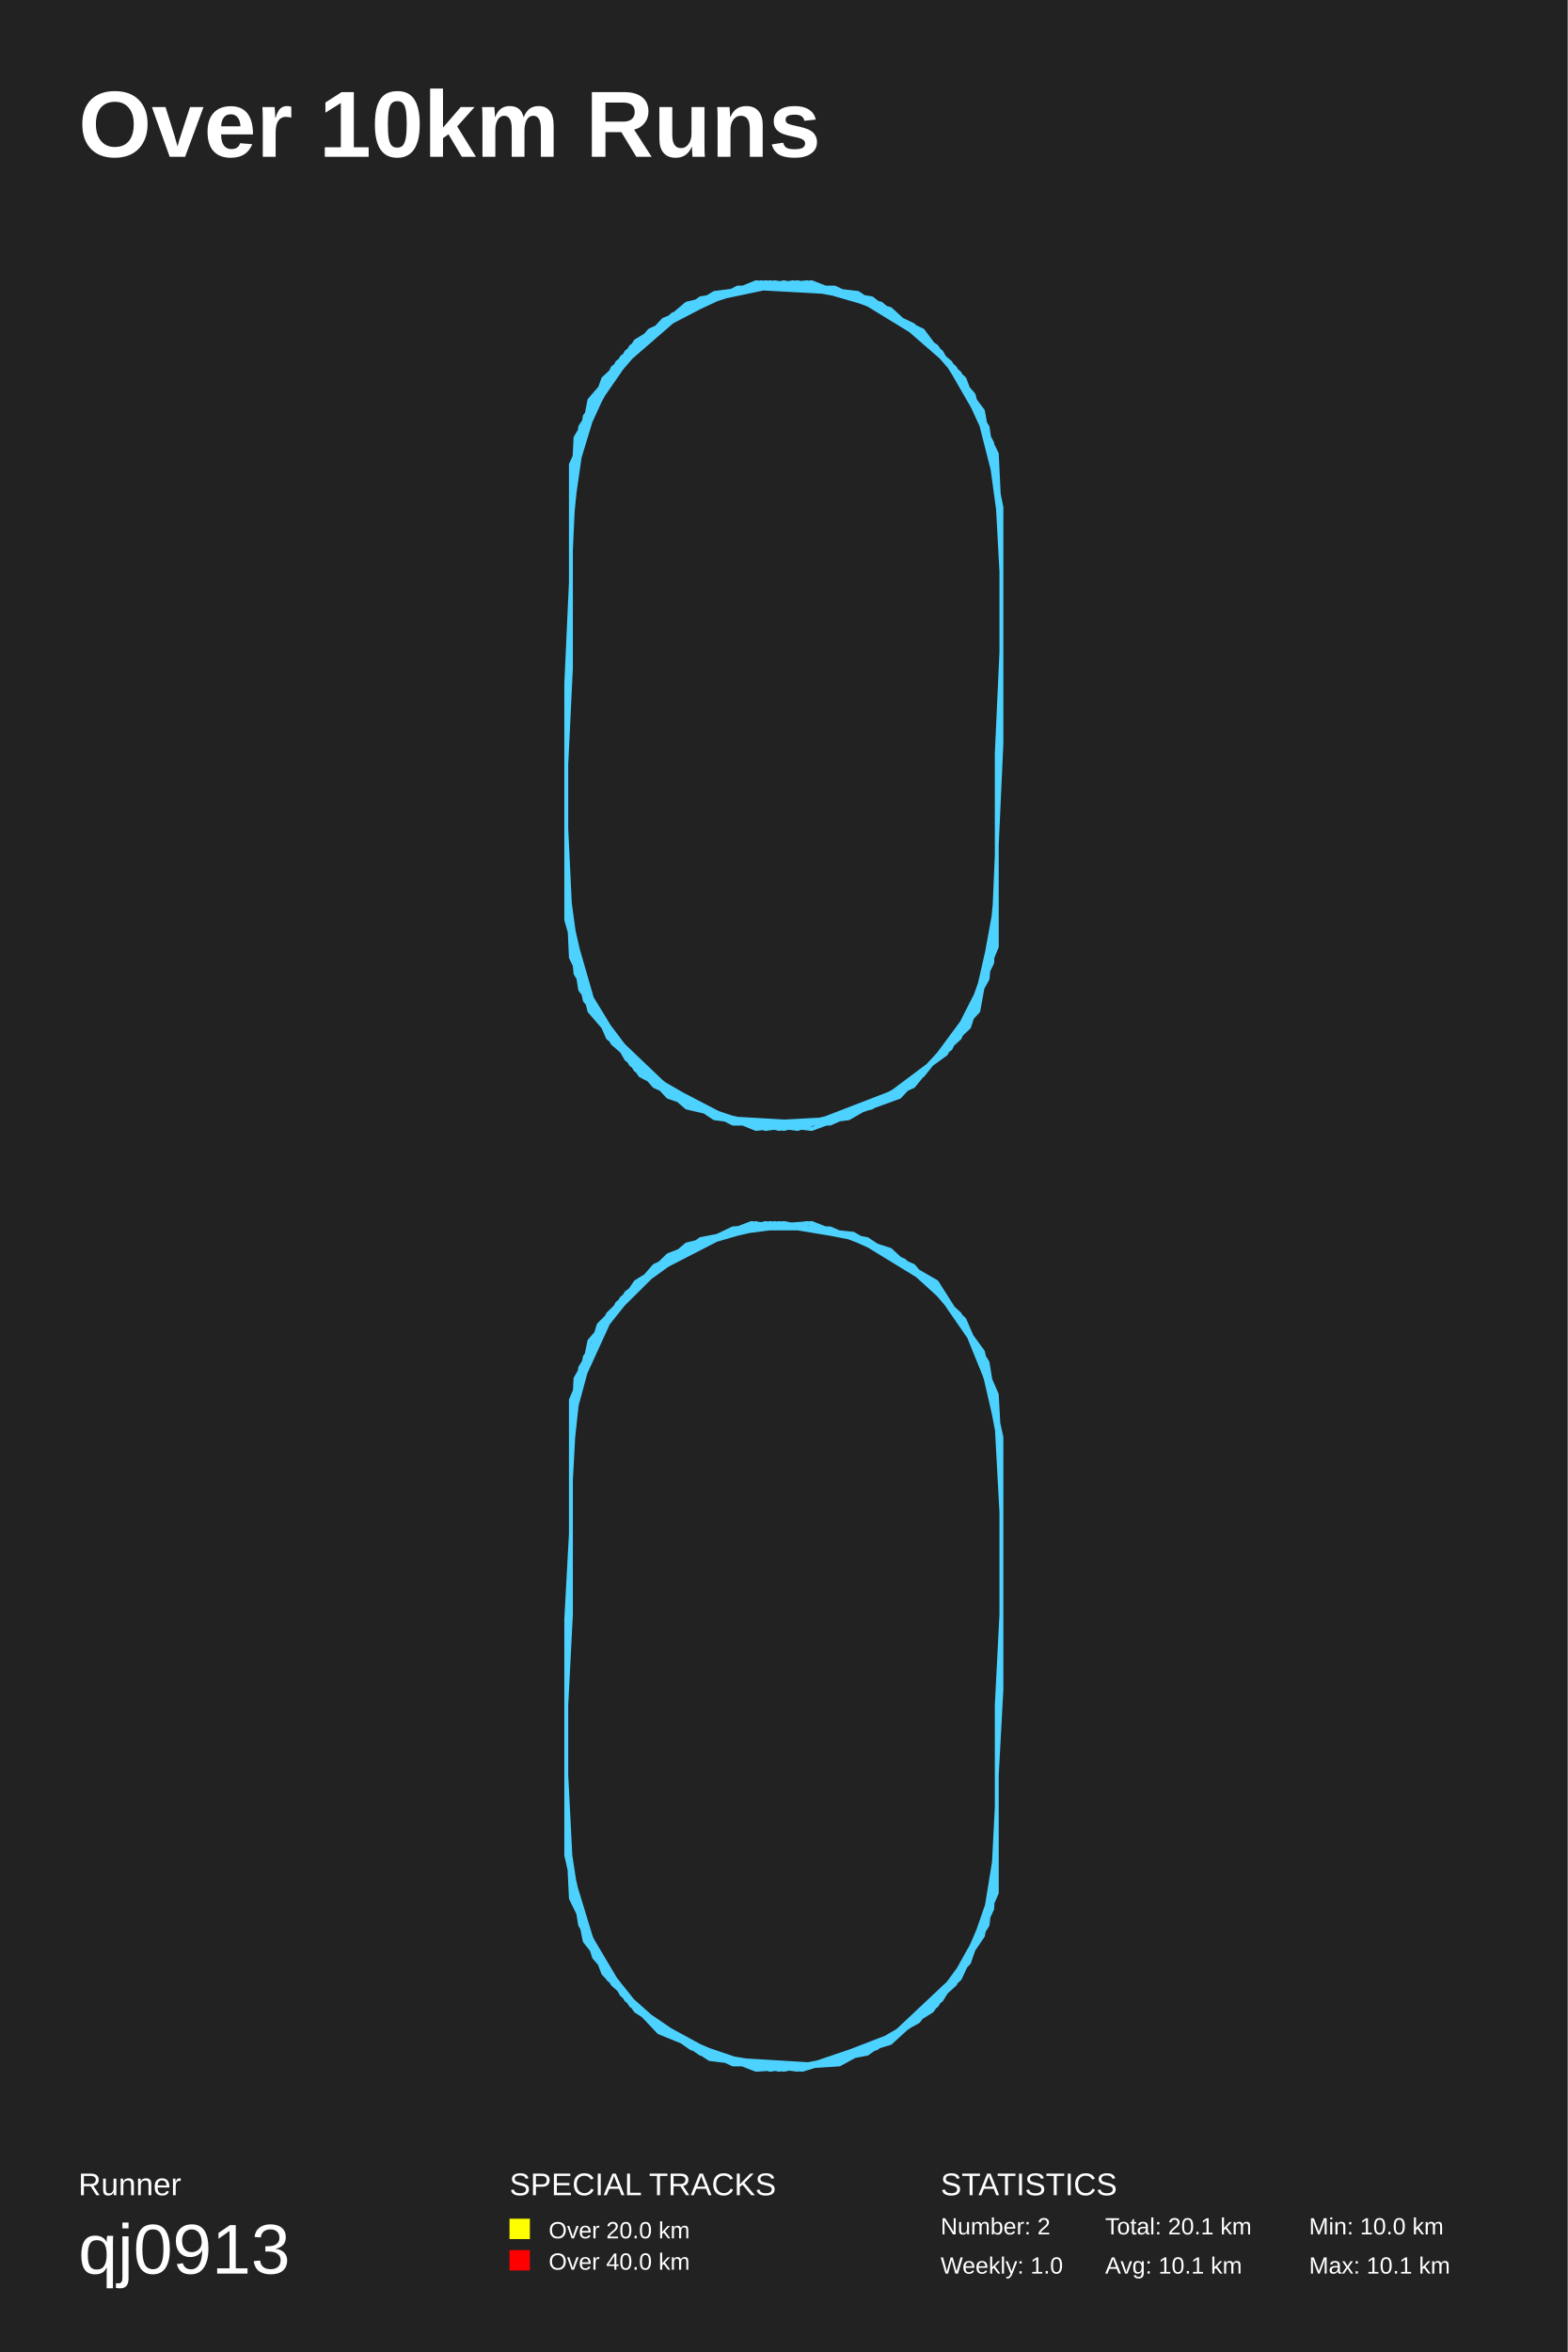
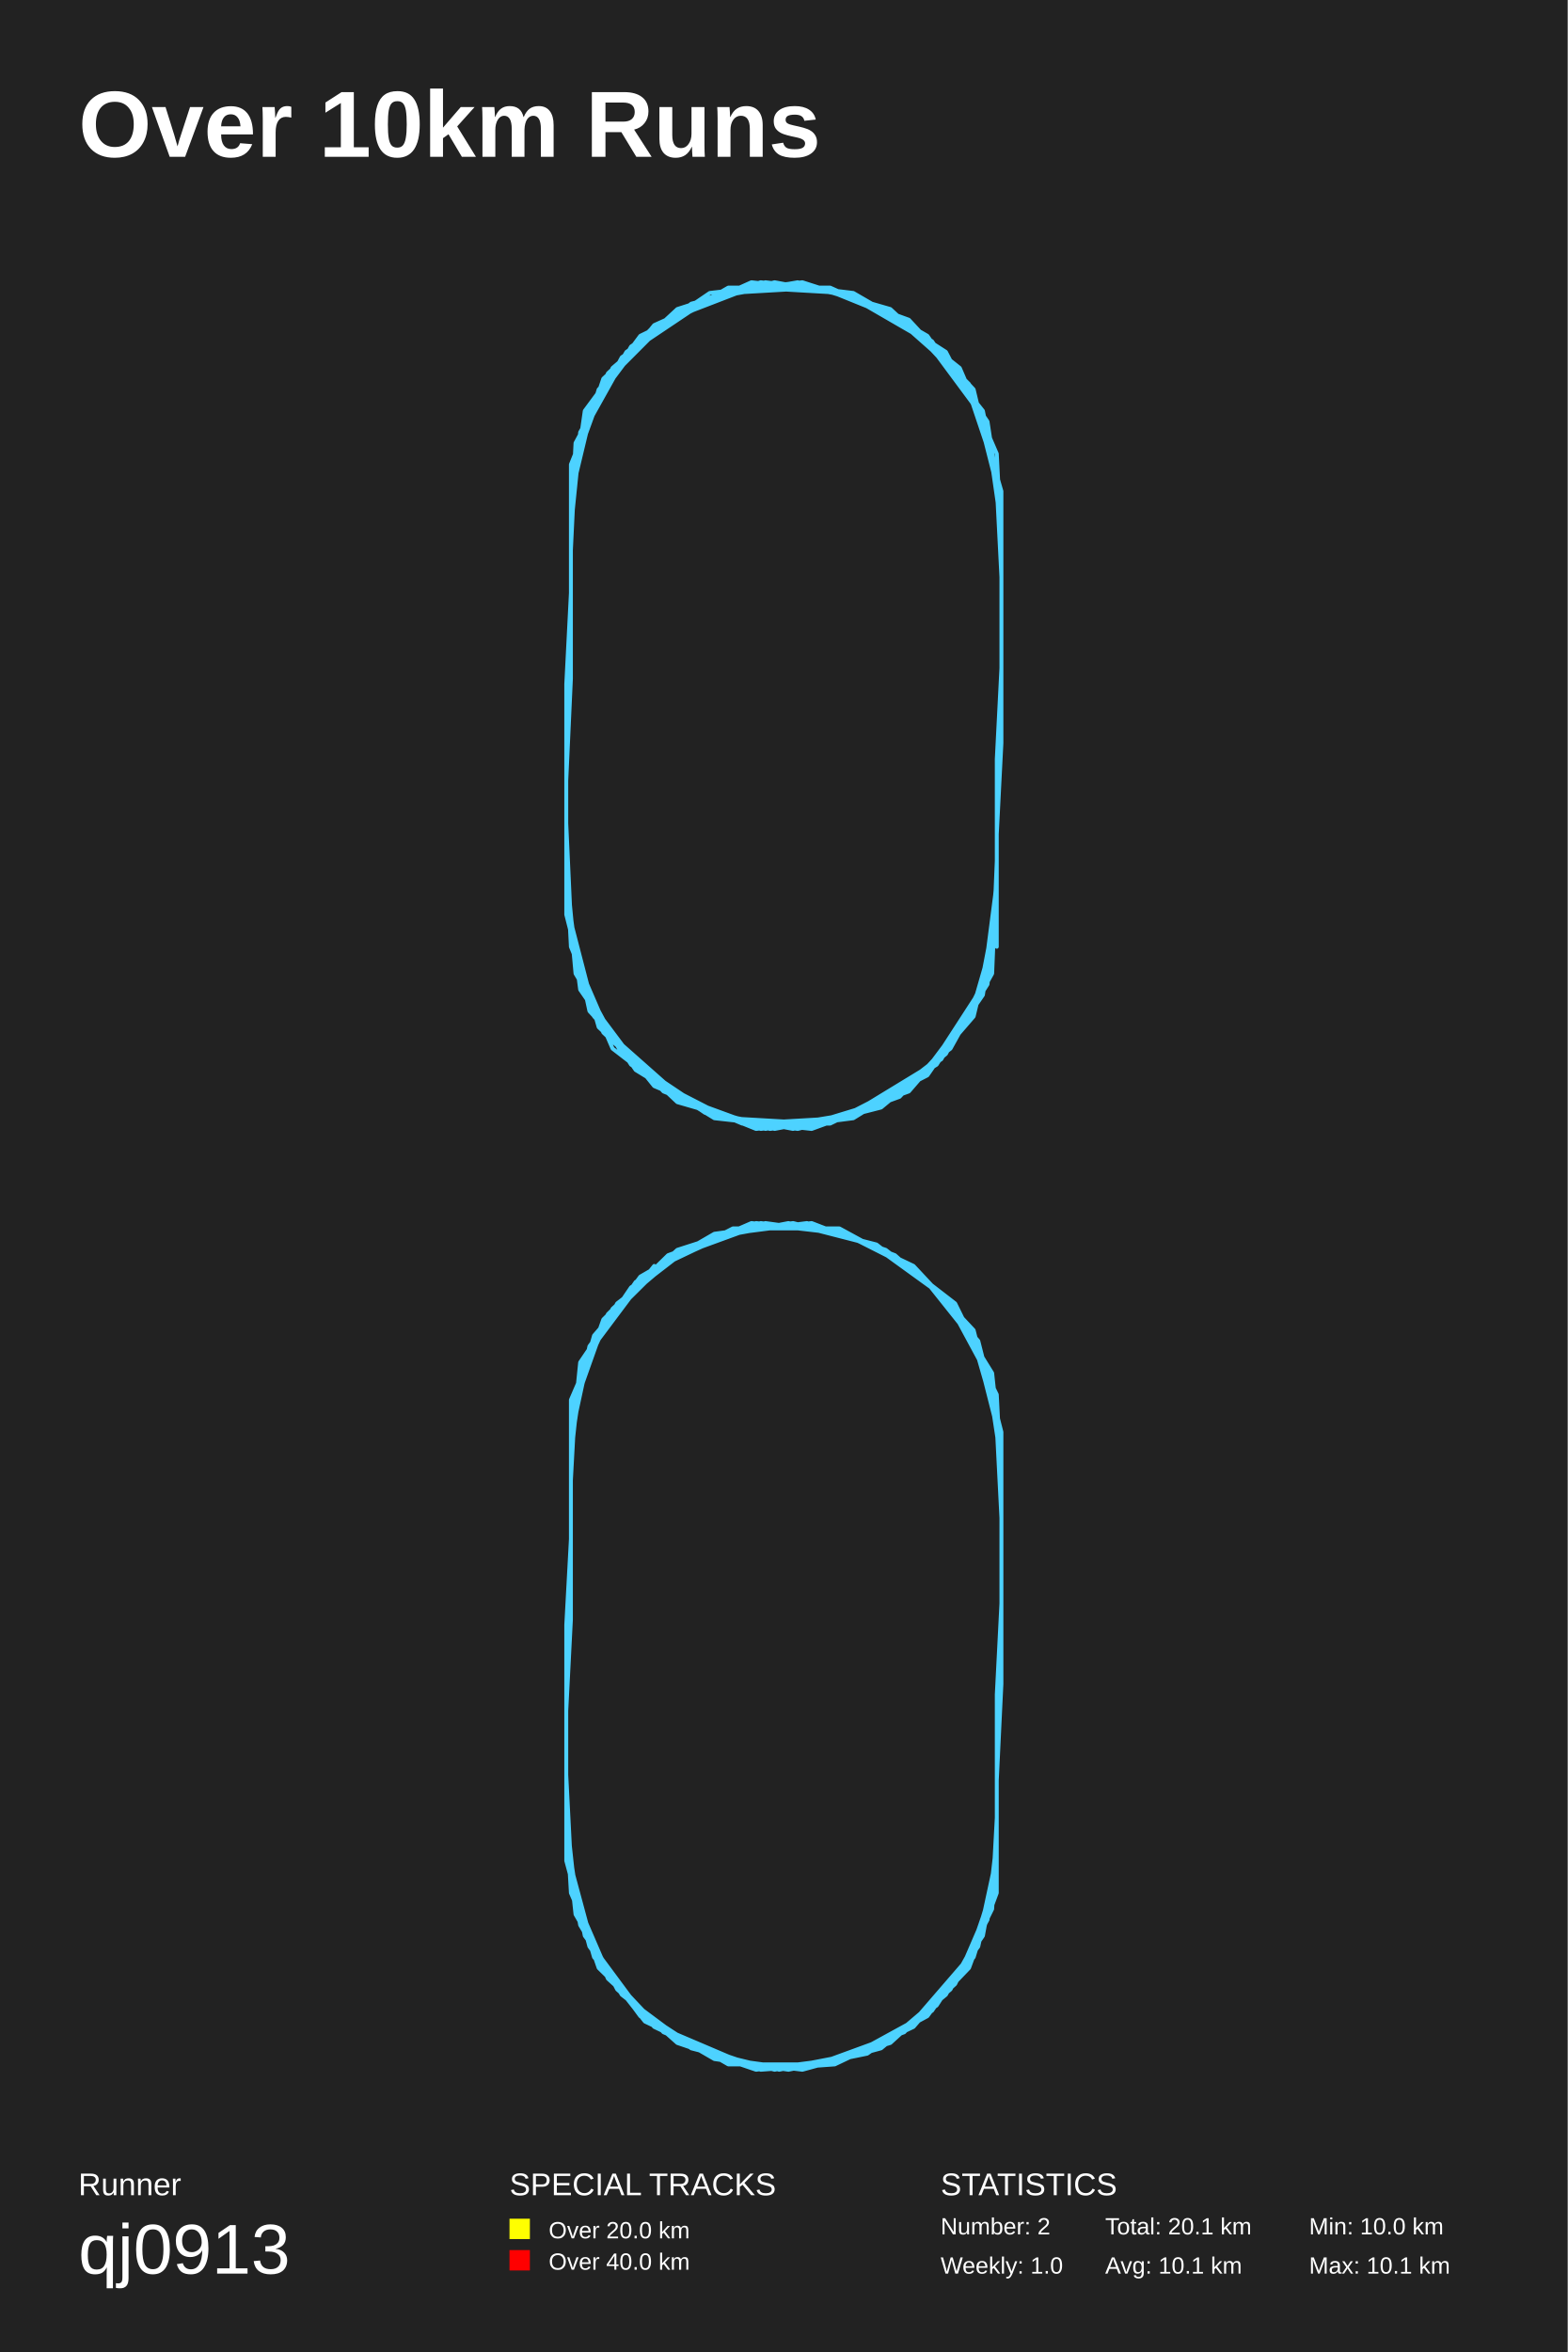
<svg xmlns="http://www.w3.org/2000/svg" baseProfile="full" height="300mm" version="1.1" viewBox="0,0,200,300" width="200mm">
  <defs />
  <rect fill="#222222" height="300" width="200" x="0" y="0" />
  <text fill="#FFFFFF" style="font-size:12px; font-family:Arial; font-weight:bold;" x="10" y="20">Over 10km Runs</text>
  <text fill="#FFFFFF" style="font-size:4px; font-family:Arial" x="10" y="280">Runner</text>
  <text fill="#FFFFFF" style="font-size:9px; font-family:Arial" x="10" y="290">qj0913</text>
  <text fill="#FFFFFF" style="font-size:4px; font-family:Arial" x="65" y="280">SPECIAL TRACKS</text>
  <rect fill="yellow" height="2.6" width="2.6" x="65" y="283" />
  <text fill="#FFFFFF" style="font-size:3px; font-family:Arial" x="70" y="285.5">Over 20.0 km</text>
  <rect fill="red" height="2.6" width="2.6" x="65" y="287" />
  <text fill="#FFFFFF" style="font-size:3px; font-family:Arial" x="70" y="289.5">Over 40.0 km</text>
  <text fill="#FFFFFF" style="font-size:4px; font-family:Arial" x="120" y="280">STATISTICS</text>
  <text fill="#FFFFFF" style="font-size:3px; font-family:Arial" x="120" y="285">Number: 2</text>
  <text fill="#FFFFFF" style="font-size:3px; font-family:Arial" x="120" y="290">Weekly: 1.0</text>
  <text fill="#FFFFFF" style="font-size:3px; font-family:Arial" x="141" y="285">Total: 20.1 km</text>
  <text fill="#FFFFFF" style="font-size:3px; font-family:Arial" x="141" y="290">Avg: 10.1 km</text>
  <text fill="#FFFFFF" style="font-size:3px; font-family:Arial" x="167" y="285">Min: 10.0 km</text>
  <text fill="#FFFFFF" style="font-size:3px; font-family:Arial" x="167" y="290">Max: 10.1 km</text>
-   <polyline fill="none" opacity="1" points="120.67,134.43 125.985,124.861 127.166,112.557 127.166,100.937 127.757,90 127.757,77.696 127.757,66.076 125.985,54.456 119.489,44.203 108.859,37.367 96.457,36.0 84.645,40.785 76.377,49.671 72.834,60.608 72.834,72.912 72.834,84.532 72.243,96.152 72.243,109.823 72.834,121.443 77.558,132.38 87.598,140.582 97.638,144.0 108.268,142.633 117.717,137.165 124.804,128.279 127.166,115.291 127.166,103.671 127.757,92.051 127.757,80.431 127.757,68.127 126.576,56.506 121.261,46.253 112.402,38.734 100,36.0 88.779,38.734 79.921,44.886 74.015,55.823 72.834,67.443 72.834,79.747 72.243,92.051 72.243,105.038 72.243,116.658 75.196,128.962 82.873,137.848 93.504,143.316 104.134,143.316 114.174,139.899 122.442,132.38 127.166,120.76 127.166,107.772 127.166,96.152 127.757,85.215 127.757,72.912 127.166,61.975 124.213,50.355 116.536,41.468 106.496,36.684 94.685,36.684 82.873,42.152 75.196,51.038 72.834,63.342 72.834,74.962 72.243,87.95 72.243,100.253 72.243,112.557 74.015,124.861 79.921,135.114 91.141,142.633 101.772,144.0 114.174,139.899 123.623,131.013 127.166,120.076 127.166,108.456 127.166,96.152 127.757,83.165 127.757,70.861 127.166,58.557 122.442,47.62 114.174,40.101 102.953,36.0 91.141,37.367 80.511,44.203 74.605,53.772 72.834,65.393 72.834,77.013 72.243,89.317 72.243,102.304 72.243,114.608 74.605,126.912 81.692,137.165 93.504,143.316 104.725,143.316 114.764,139.899 123.032,131.013 127.166,119.393 127.166,107.089 127.757,94.785 127.757,83.848 127.757,70.861 127.166,59.241 123.032,48.304 114.174,40.101 103.543,36.0 91.141,37.367 81.102,43.519 74.605,53.772 72.834,65.393 72.834,77.013 72.243,89.317 72.243,100.937 72.243,114.608 74.015,124.861 81.102,136.481 92.913,142.633 103.543,143.316 115.355,139.215 123.623,130.329 127.166,118.025 127.166,105.722 127.757,94.101 127.757,81.798 127.757,70.177 127.166,57.874 121.851,46.937 112.993,39.418 101.181,36.0 89.37,38.051 79.33,45.57 73.424,56.506 72.834,68.127 72.834,80.431 72.243,92.734 72.243,104.355 72.243,115.975 74.605,127.595 82.873,137.848 93.504,143.316 105.906,143.316 116.536,138.532 124.804,128.279 127.166,115.975 127.166,105.038 127.757,93.418 127.757,81.114 127.757,68.127 126.576,57.19 121.851,46.937 112.402,38.734 101.772,36.0 89.96,38.051 79.921,44.886 74.015,55.139 72.834,66.76 72.834,78.38 72.243,90 72.243,101.62 72.243,114.608 74.605,126.228 81.692,137.165 92.913,142.633 104.725,143.316 115.355,139.215 123.623,130.329 127.166,118.709 127.166,106.405 127.757,94.101 127.757,82.481 127.757,69.494 126.576,57.19 121.851,46.937 112.993,39.418 101.772,36.0 89.37,38.051 79.921,44.886 73.424,55.823 72.834,68.127 72.834,80.431 72.243,93.418 72.243,105.038 72.243,117.342 75.787,129.646 83.464,138.532 94.094,143.316 104.725,143.316 115.355,139.215 123.623,130.329 127.166,118.709 127.166,107.772 127.757,94.785 127.757,83.165 127.757,70.177 127.166,58.557 121.851,46.937 112.993,39.418 101.772,36.0 91.141,37.367 81.692,43.519 74.605,53.772 72.834,66.076 72.834,78.38 72.243,90 72.243,101.62 72.243,114.608 74.015,126.228 81.692,136.481 91.732,142.633 103.543,144.0 114.764,139.899 123.623,130.329 127.166,118.025 127.166,105.722 127.757,94.101 127.757,82.481 127.757,70.861 127.166,58.557 121.851,46.937 113.583,39.418 101.772,36.0 91.141,37.367 81.102,43.519 74.015,54.456 72.834,66.76 72.834,79.063 72.243,91.367 72.243,103.671 72.243,114.608 75.196,127.595 83.464,138.532 94.094,143.316 105.906,143.316 115.945,138.532 123.623,130.329 127.166,118.025 127.166,104.355 127.757,92.051 127.757,80.431 127.757,68.127 125.985,55.139 120.079,44.886 111.221,38.051 98.819,36.0 87.598,38.734 78.739,46.253 73.424,57.19 72.834,70.177 72.834,82.481 72.243,92.734 72.243,105.722 72.834,118.709 76.377,130.329 86.417,139.899 96.457,144.0 107.677,142.633 117.717,137.165 124.213,128.962 127.166,115.975 127.166,102.988 127.757,90.684 127.757,78.38 127.757,66.076 125.985,54.456 119.489,44.203 109.449,38.051 98.228,36.0 87.598,39.418 78.149,47.62 72.834,59.241 72.834,71.544 72.834,83.848 72.243,96.836 72.243,109.139 72.834,122.127 78.149,133.063 87.598,141.266 100,144.0 111.221,141.266 120.67,134.43 126.576,122.81 127.166,110.507 127.166,97.519 127.757,84.532 127.757,71.544 127.166,58.557 122.442,47.62 112.993,39.418 101.181,36.0 88.189,38.734 78.149,46.937 73.424,57.19 72.834,69.494 72.834,81.114 72.243,93.418 72.243,105.722 72.834,118.025 76.377,130.329 85.236,139.899 95.275,143.316 107.677,142.633 117.717,137.165 124.804,127.595 127.166,114.608 127.166,101.62 127.757,88.633 127.757,76.329 127.757,65.393 125.395,52.405 117.717,42.152 107.677,37.367 95.275,36.684 84.645,40.785 75.787,50.355 72.834,62.658 72.834,74.279 72.243,87.266 72.243,99.57 72.243,111.874 74.015,124.861 80.511,135.798 92.323,142.633 104.134,143.316 114.764,139.899 123.623,130.329 127.166,118.025 127.166,106.405 127.757,92.734 127.757,80.431 127.757,68.127 125.985,54.456 119.489,44.203 108.859,37.367 97.047,36.0 84.645,40.785 76.377,50.355 72.834,61.975 72.834,74.279 72.243,87.266 72.243,98.886 72.243,111.874 73.424,124.177 80.511,135.798 91.732,142.633 103.543,143.316 115.945,138.532 124.804,128.962 127.166,115.975 127.166,103.671 127.757,90 127.757,77.696 127.757,64.709 125.395,53.089 119.489,44.203 109.449,37.367 97.638,36.0 85.826,40.101 76.968,48.304 72.834,59.924 72.834,72.912 72.834,85.215 72.243,97.519 72.243,109.139 72.834,122.127 78.149,133.063 87.598,141.266 99.409,144.0 111.221,141.266 121.261,133.747 126.576,122.81 127.166,109.139 127.166,98.203 127.757,85.899 127.757,72.912 127.166,61.975 124.213,50.355 116.536,41.468 105.906,36.684 94.094,36.684 82.283,42.835 74.605,53.089 72.834,64.025 72.834,76.329 72.243,87.95" stroke="#4DD2FF" stroke-dasharray="none" stroke-linecap="round" stroke-linejoin="round" stroke-width="0.5" />
-   <polyline fill="none" opacity="1" points="96.457,156.0 85.826,160.101 77.558,168.304 72.834,179.241 72.834,190.177 72.834,201.114 72.243,212.051 72.243,222.988 72.243,234.608 74.015,245.544 79.921,255.114 88.779,261.266 98.228,264.0 108.268,262.633 117.717,257.165 123.623,249.646 127.166,239.393 127.166,228.456 127.166,217.519 127.757,205.899 127.757,195.646 127.757,184.025 125.395,172.405 118.898,163.519 110.04,158.051 99.409,156.0 88.189,158.734 79.33,165.57 74.015,175.139 72.834,186.076 72.834,196.329 72.243,207.266 72.243,217.519 72.243,228.456 72.834,238.709 76.377,250.329 83.464,258.532 93.504,263.316 103.543,263.316 114.174,259.899 122.442,252.38 127.166,241.443 127.166,230.507 127.166,217.519 127.757,206.582 127.757,195.646 127.757,184.025 125.395,173.089 118.898,163.519 110.04,158.051 98.228,156.0 88.779,158.734 79.33,165.57 73.424,175.823 72.834,186.76 72.834,197.696 72.243,208.633 72.243,218.886 72.243,229.823 72.834,242.127 78.149,253.063 85.826,259.899 95.866,263.316 106.496,263.316 115.945,258.532 123.623,250.329 127.166,240.076 127.166,229.823 127.166,218.203 127.757,207.95 127.757,195.646 127.757,185.393 125.985,173.772 119.489,163.519 110.04,158.051 100,156.0 88.189,158.734 79.33,165.57 74.015,175.139 72.834,184.709 72.834,195.646 72.243,207.95 72.243,218.886 72.243,230.507 72.834,241.443 77.558,252.38 85.236,259.215 94.685,263.316 104.134,263.316 114.764,259.215 122.442,252.38 126.576,243.494 127.166,232.557 127.166,222.304 127.757,210.684 127.757,200.431 127.757,189.494 127.166,177.874 122.442,167.62 114.174,160.101 103.543,156.0 93.504,156.684 83.464,161.468 76.377,169.671 72.834,179.924 72.834,190.861 72.834,201.798 72.243,212.734 72.243,222.988 72.243,234.608 74.015,244.861 80.511,255.798 88.189,261.266 99.409,264.0 110.63,261.949 118.898,255.798 125.395,246.912 127.166,236.658 127.166,225.722 127.757,214.785 127.757,203.165 127.757,191.544 127.166,179.924 123.623,169.671 116.536,161.468 105.906,156.684 95.275,156.684 85.236,160.101 76.377,168.987 72.834,180.608 72.834,192.228 72.834,203.165 72.243,215.469 72.243,226.405 72.243,236.658 75.196,247.595 81.102,256.481 89.96,261.949 100,264.0 110.63,261.949 119.489,255.798 125.985,245.544 127.166,235.291 127.166,225.722 127.757,214.785 127.757,203.848 127.757,192.912 127.166,181.975 124.804,171.722 118.898,163.519 110.04,158.051 100,156.0 89.96,158.051 81.102,163.519 74.605,173.089 72.834,183.342 72.834,193.595 72.834,203.848 72.243,214.785 72.243,225.722 72.243,236.658 74.605,246.912 80.511,255.798 89.37,261.949 100,264.0 110.04,261.949 118.898,256.481 125.395,246.912 127.166,237.342 127.166,226.405 127.757,215.469 127.757,205.215 127.757,194.279 127.757,183.342 125.395,172.405 118.898,163.519 110.63,158.051 100,156.0 89.37,158.051 79.921,164.886 74.015,174.456 72.834,185.393 72.834,195.646 72.243,206.582 72.243,218.203 72.243,228.456 72.834,240.076 75.787,249.646 82.873,257.848 91.732,262.633 101.772,264.0 111.811,261.266 120.079,255.114 125.985,245.544 127.166,234.608 127.166,222.988 127.757,212.734 127.757,201.798 127.757,190.177 127.166,179.241 122.442,167.62 114.174,160.101 103.543,156.0 92.913,157.367 82.283,162.835 75.196,171.038 72.834,182.658 72.834,194.279 72.834,205.899 72.243,217.519 72.243,229.139 72.834,240.76 76.968,251.696 84.055,259.215 94.094,263.316 104.725,263.316 114.174,259.899 122.442,251.696 126.576,242.127 127.166,232.557 127.166,220.937 127.757,210.684 127.757,199.747 127.757,188.81 127.166,177.874 123.032,168.304 115.355,160.785 105.906,156.684 95.275,156.684 85.236,160.101 77.558,167.62 73.424,177.874 72.834,187.443 72.834,198.38 72.243,210 72.243,221.62 72.243,233.241 73.424,242.81 78.149,253.063 85.826,259.899 96.457,264.0 107.087,263.316 117.127,257.848 123.623,249.646 127.166,239.393 127.166,228.456 127.166,217.519 127.757,205.899 127.757,194.962 127.757,184.025 125.395,173.089 118.898,163.519 110.04,158.051 98.819,156.0 88.189,158.734 78.739,166.253 73.424,176.506 72.834,188.127 72.834,199.063 72.243,210.684 72.243,221.62 72.243,233.241 74.015,244.861 79.33,254.43 88.189,261.266 99.409,264.0 110.04,261.949 119.489,255.798 125.395,246.228 127.166,235.291 127.166,224.355 127.757,213.418 127.757,201.798 127.757,189.494 127.166,177.874 122.442,167.62 113.583,159.418 102.953,156.0 92.913,157.367 82.873,162.152 75.787,171.038 72.834,181.975 72.834,193.595 72.834,204.532 72.243,216.152 72.243,226.405 72.834,238.025 75.196,248.279 82.283,257.165 92.323,262.633 103.543,263.316 113.583,259.899 123.032,251.013 127.166,240.76 127.166,230.507 127.166,218.886 127.757,207.95 127.757,196.329 127.757,185.393 125.395,173.089 118.308,162.835 108.859,157.367 95.866,156.0 85.236,160.101 76.968,168.987 72.834,179.924 72.834,190.861 72.834,201.798 72.243,212.734 72.243,224.355 72.243,235.975 74.605,247.595 81.692,256.481 91.141,262.633 102.362,264.0 113.583,260.582 121.851,253.063 126.576,242.127 127.166,230.507 127.166,220.253 127.757,207.95 127.757,196.329 127.757,185.393 125.395,173.089 119.489,164.203 109.449,158.051 98.819,156.0 87.598,158.734 78.739,166.253 73.424,176.506 72.834,188.127 72.834,199.747 72.243,212.051 72.243,223.671 72.243,234.608 74.605,246.912 81.102,256.481 90.551,262.633 101.772,264.0 112.993,260.582 122.442,252.38 126.576,242.127 127.166,230.507 127.166,218.886 127.757,207.95 127.757,195.646 127.757,184.709 125.985,173.772 118.898,163.519 110.04,158.051 97.638,156.0 87.007,159.418 77.558,167.62 72.834,178.557 72.834,188.81 72.834,200.431 72.243,212.051 72.243,222.988 72.243,235.291 74.605,246.912 79.921,255.114 89.37,261.949 99.409,264.0 110.63,261.949 120.079,255.114 126.576,243.494 127.166,232.557 127.166,220.253 127.757,207.95 127.757,195.646 127.757,184.709 125.985,173.772 118.898,163.519 110.04,158.051 98.819,156.0 87.007,159.418 78.739,166.253 73.424,177.874 72.834,188.81 72.834,199.747 72.243,211.367 72.243,223.671 72.243,234.608 74.015,245.544 79.921,255.114 89.96,261.949 102.362,264.0 112.402,260.582" stroke="#4DD2FF" stroke-dasharray="none" stroke-linecap="round" stroke-linejoin="round" stroke-width="0.5" />
+   <polyline fill="none" opacity="1" points="127.166,120.76 127.166,108.456 127.166,96.836 127.757,85.215 127.757,73.595 127.166,61.975 124.213,49.671 115.945,40.785 104.725,36.684 92.913,36.684 82.283,42.835 74.605,53.089 72.834,64.709 72.834,76.329 72.243,87.95 72.243,100.253 72.243,112.557 74.015,125.544 80.511,135.798 91.732,142.633 101.772,144.0 112.402,141.266 120.67,134.43 126.576,123.494 127.166,111.19 127.166,99.57 127.757,87.95 127.757,76.329 127.757,64.025 125.395,52.405 118.308,43.519 107.677,37.367 95.866,36.684 85.236,40.785 76.968,48.987 72.834,59.241 72.834,72.228 72.834,83.848 72.243,96.836 72.243,109.139 72.834,120.76 77.558,131.696 87.598,140.582 98.228,144.0 108.859,142.633 117.717,137.165 124.804,127.595 127.166,115.291 127.166,104.355 127.757,92.734 127.757,81.114 127.757,69.494 127.166,57.874 122.442,46.937 112.993,39.418 101.772,36.0 89.96,38.051 79.921,44.886 74.015,55.139 72.834,67.443 72.834,79.063 72.243,92.051 72.243,104.355 72.243,116.658 75.196,128.279 83.464,138.532 94.685,143.316 105.906,143.316 117.127,137.848 124.804,127.595 127.166,115.975 127.166,102.988 127.757,91.367 127.757,79.063 127.757,66.76 125.985,54.456 120.079,44.886 110.04,38.051 98.819,36.0 87.007,39.418 78.149,46.937 73.424,57.874 72.834,68.81 72.834,81.798 72.243,94.101 72.243,106.405 72.834,118.709 76.377,131.013 85.826,139.899 97.047,144.0 108.268,142.633 117.717,137.165 124.804,127.595 127.166,115.291 127.166,102.988 127.757,91.367 127.757,79.063 127.757,67.443 125.985,55.139 120.67,44.886 110.04,38.051 98.819,36.0 88.189,38.734 78.149,46.937 73.424,57.874 72.834,68.81 72.834,81.114 72.243,92.734 72.243,105.038 72.834,118.025 75.196,128.962 84.645,139.215 96.457,144.0 107.677,142.633 118.308,137.165 125.395,126.912 127.166,113.924 127.166,101.62 127.757,90 127.757,78.38 127.757,65.393 125.985,53.772 119.489,44.203 108.859,37.367 97.047,36.0 85.826,40.101 76.968,48.304 72.834,60.608 72.834,72.912 72.834,85.215 72.243,96.152 72.243,108.456 72.834,120.076 76.968,131.696 86.417,140.582 98.228,144.0 109.449,141.949 119.489,135.798 125.985,124.861 127.166,113.241 127.166,101.62 127.757,88.633 127.757,77.013 127.757,64.709 125.395,53.089 118.898,43.519 108.268,37.367 97.638,36.0 85.826,40.101 77.558,48.304 72.834,59.241 72.834,71.544 72.834,83.165 72.243,95.469 72.243,107.772 72.834,119.393 76.377,130.329 85.826,139.899 97.047,144.0 109.449,141.949 119.489,135.798 125.395,126.228 127.166,112.557 127.166,100.937 127.757,88.633 127.757,75.646 127.757,64.025 124.804,52.405 117.717,42.835 108.268,37.367 95.866,36.0 85.236,40.785 76.377,49.671 72.834,61.291 72.834,73.595 72.834,86.582 72.243,98.203 72.243,110.507 73.424,122.81 78.149,133.747 87.007,140.582 98.819,144.0 109.449,141.949 120.079,135.114 125.985,124.861 127.166,113.241 127.166,101.62 127.757,89.317 127.757,78.38 127.757,64.709 125.395,53.089 118.308,43.519 108.859,37.367 97.638,36.0 87.007,39.418 77.558,47.62 73.424,57.874 72.834,70.177 72.834,81.798 72.243,93.418 72.243,106.405 72.834,118.025 75.787,129.646 84.645,139.215 95.866,143.316 107.087,142.633 117.717,137.165 125.395,126.912 127.166,115.291 127.166,102.304 127.757,90.684 127.757,77.696 127.757,65.393 125.395,53.089 118.308,42.835 108.859,37.367 97.047,36.0 86.417,39.418 77.558,47.62 72.834,60.608 72.834,72.228 72.834,84.532 72.243,96.836 72.243,109.139 72.834,120.76 77.558,132.38 87.598,140.582 97.638,144.0 109.449,141.949 119.489,135.798 125.985,125.544 127.166,111.874 127.166,98.886 127.757,87.266 127.757,74.279 127.757,62.658 124.213,50.355 115.945,41.468 105.906,36.684 94.094,36.684 83.464,41.468 75.787,51.038 72.834,63.342 72.834,75.646 72.243,87.266 72.243,98.886 72.243,111.19 73.424,124.177 79.921,135.114 89.96,141.949 101.772,144.0 112.402,140.582 121.261,133.747 126.576,124.177 127.166,109.823 127.166,97.519 127.757,85.899 127.757,73.595 127.166,61.291 123.623,48.987 115.355,40.785 105.315,36.684 93.504,36.684 82.873,42.152 74.605,52.405 72.834,64.709 72.834,77.013 72.243,89.317 72.243,102.304 72.243,114.608 74.605,126.912 82.283,137.165 92.913,142.633 104.725,143.316 115.945,139.215 124.213,129.646 127.166,117.342 127.166,103.671 127.757,91.367 127.757,78.38 127.757,65.393 125.395,53.089 118.308,42.835 107.677,37.367 95.866,36.684 83.464,41.468 75.196,51.722 72.834,61.975 72.834,74.279 72.834,86.582 72.243,99.57 72.243,111.874 73.424,123.494 79.33,134.43 90.551,141.949 101.181,144.0 112.402,140.582 121.261,133.747 126.576,122.81 127.166,110.507 127.166,97.519 127.757,85.215 127.757,72.912 127.166,60.608 123.032,48.304 112.993,39.418 102.362,36.0 90.551,37.367 80.511,44.203 74.015,55.823 72.834,67.443 72.834,79.063 72.243,90.684 72.243,102.988 72.243,115.291 75.787,128.962 83.464,138.532 95.275,143.316 107.087,142.633 117.717,137.165 125.395,126.912 127.166,114.608 127.166,102.988 127.757,90 127.757,77.013 127.757,62.658 124.213,51.038 116.536,41.468 104.725,36.684 92.913,37.367 81.692,42.835 74.605,52.405 72.834,65.393 72.834,78.38 72.243,90.684 72.243,102.988 72.243,115.291 75.196,128.279 83.464,138.532 95.275,143.316 107.677,142.633 118.898,135.798 125.985,124.861 127.166,111.874 127.166,99.57 127.757,86.582 127.757,72.912 127.166,61.975 124.213,50.355 116.536,41.468 105.906,36.684 93.504,36.684 82.873,42.152 74.605,52.405 72.834,64.709 72.834,77.013 72.243,88.633 72.243,100.937 72.243,112.557 74.015,126.228 81.102,136.481 91.141,142.633 103.543,144.0 114.764,139.899 123.623,130.329 127.166,118.025 127.166,106.405 127.757,94.785 127.757,81.798 127.757,70.177 127.166,57.874 122.442,47.62 113.583,39.418 101.772,36.0 90.551,38.051 79.33,45.57 73.424,56.506 72.834,68.127" stroke="#4DD2FF" stroke-dasharray="none" stroke-linecap="round" stroke-linejoin="round" stroke-width="0.5" />
+   <polyline fill="none" opacity="1" points="83.464,161.468 75.787,171.038 72.834,181.975 72.834,192.912 72.834,203.848 72.243,214.101 72.243,225.722 72.243,237.342 75.196,248.279 81.692,257.165 91.141,262.633 100.591,264.0 110.63,261.949 119.489,255.798 124.804,247.595 127.166,236.658 127.166,225.722 127.757,214.101 127.757,203.848 127.757,192.228 127.166,181.291 124.213,169.671 116.536,161.468 107.677,157.367 96.457,156.0 85.236,160.101 77.558,167.62 73.424,177.874 72.834,188.81 72.834,199.063 72.243,210 72.243,220.253 72.243,231.19 72.834,241.443 77.558,252.38 85.826,259.899 95.866,263.316 106.496,263.316 116.536,258.532 123.623,250.329 127.166,238.709 127.166,227.089 127.757,214.785 127.757,203.848 127.757,192.228 127.166,181.291 124.213,170.355 117.127,162.152 107.677,157.367 95.866,156.0 86.417,160.101 77.558,167.62 72.834,178.557 72.834,190.177 72.834,200.431 72.243,211.367 72.243,221.62 72.243,233.241 74.015,244.861 79.33,254.43 88.189,261.266 98.819,264.0 109.449,261.949 118.308,257.165 124.804,248.279 127.166,237.342 127.166,227.089 127.166,216.152 127.757,204.532 127.757,193.595 127.757,182.658 124.804,171.038 117.127,162.152 107.677,157.367 97.047,156.0 85.826,160.101 77.558,168.304 73.424,177.19 72.834,188.127 72.834,199.063 72.243,210.684 72.243,221.62 72.243,233.241 73.424,244.177 79.33,254.43 87.598,260.582 97.047,264.0 106.496,263.316 117.717,257.165 123.623,251.013 127.166,241.443 127.166,230.507 127.166,218.886 127.757,207.95 127.757,197.696 127.757,186.076 126.576,175.139 120.67,165.57 111.221,158.734 101.181,156.0 91.141,157.367 81.692,162.835 75.196,171.722 72.834,182.658 72.834,193.595 72.834,204.532 72.243,214.785 72.243,225.722 72.243,237.342 75.196,248.279 82.283,257.165 91.141,262.633 102.362,264.0 112.993,260.582 120.67,254.43 125.985,244.861 127.166,234.608 127.166,222.988 127.757,212.051 127.757,199.747 127.757,189.494 127.166,177.874 121.851,166.937 114.174,160.101 103.543,156.0 92.913,157.367 82.873,162.152 75.196,172.405 72.834,183.342 72.834,194.962 72.834,206.582 72.243,218.203 72.243,228.456 72.834,240.076 76.377,250.329 82.283,257.848 92.323,262.633 102.362,264.0 113.583,260.582 121.851,253.063 126.576,243.494 127.166,233.241 127.166,222.988 127.757,212.051 127.757,201.114 127.757,190.177 127.166,179.241 123.623,169.671 116.536,161.468 107.677,157.367 97.638,156.0 87.598,159.418 78.739,166.253 74.015,175.139 72.834,186.076 72.834,196.329 72.834,206.582 72.243,217.519 72.243,228.456 72.834,239.393 75.787,249.646 82.873,257.848 92.323,262.633 102.362,264.0 112.402,261.266 120.67,254.43 125.985,244.861 127.166,234.608 127.166,223.671 127.757,212.734 127.757,201.798 127.757,191.544 127.166,181.291 124.213,169.671 117.127,162.152 107.677,157.367 97.047,156.0 86.417,159.418 78.149,166.937 73.424,177.19 72.834,187.443 72.834,198.38 72.243,209.317 72.243,220.937 72.243,231.19 73.424,242.127 77.558,251.696 84.645,259.215 94.685,263.316 104.134,263.316 114.174,259.899 121.851,253.063 126.576,242.81 127.166,231.874 127.166,220.253 127.757,210 127.757,199.063 127.757,187.443 126.576,176.506 120.67,165.57 111.811,158.734 101.181,156.0 89.96,158.051 80.511,164.203 74.015,173.772 72.834,185.393 72.834,197.013 72.243,208.633 72.243,220.937 72.243,231.874 73.424,243.494 78.739,253.747 86.417,260.582 96.457,264.0 107.087,262.633 115.945,258.532 124.213,249.646 127.166,240.076 127.166,229.823 127.166,218.886 127.757,207.95 127.757,197.013 127.757,186.076 126.576,175.823 121.851,166.253 112.993,159.418 102.953,156.0 92.323,157.367 82.873,162.152 75.787,170.355 72.834,180.608 72.834,190.177 72.834,201.798 72.243,213.418 72.243,224.355 72.243,235.291 74.015,245.544 79.33,254.43 88.189,261.266 99.409,264.0 109.449,261.949 118.898,256.481 125.395,246.912 127.166,237.342 127.166,225.722 127.757,214.785 127.757,203.848 127.757,192.228 127.166,180.608 124.213,170.355 117.127,162.152 107.087,156.684 95.866,156.684 85.236,160.101 76.968,168.304 72.834,179.924 72.834,190.177 72.834,201.798 72.243,213.418 72.243,224.355 72.243,235.291 74.605,246.912 81.692,256.481 91.141,262.633 102.362,264.0 112.402,261.266 121.261,253.747 126.576,243.494 127.166,233.241 127.166,221.62 127.757,210 127.757,199.063 127.757,186.76 125.985,175.139 120.67,165.57 111.221,158.734 100.591,156.0 89.96,158.051 81.102,163.519 74.605,173.089 72.834,184.709 72.834,196.329 72.243,207.266 72.243,218.203 72.243,229.139 72.834,240.76 76.377,251.013 84.055,258.532 95.275,263.316 106.496,263.316 116.536,258.532 124.213,248.962 127.166,238.709 127.166,227.089 127.166,216.152 127.757,205.215 127.757,193.595 127.166,181.975 124.213,170.355 116.536,161.468 105.906,156.684 93.504,156.684 82.873,162.152 75.196,171.722 72.834,182.658 72.834,193.595 72.834,204.532 72.243,215.469 72.243,227.772 72.834,239.393 76.377,250.329 83.464,258.532 94.094,263.316 105.906,263.316 115.945,258.532 123.623,249.646 127.166,239.393 127.166,227.772 127.166,216.836 127.757,205.215 127.757,193.595 127.166,181.975 124.213,170.355 117.127,162.152 107.087,156.684 95.275,156.684 85.236,160.101 76.968,168.987 72.834,179.241 72.834,191.544 72.834,202.481 72.243,214.785 72.243,226.405 72.834,238.025 75.787,249.646 83.464,258.532 93.504,263.316 104.134,263.316 115.355,259.215 123.623,250.329 127.166,239.393 127.166,227.772 127.166,216.152 127.757,205.215 127.757,192.912 127.166,181.975 124.804,171.038 116.536,161.468 106.496,156.684 94.685,156.684 84.055,161.468 75.787,170.355 72.834,180.608 72.834,192.228 72.834,203.848 72.243,214.785 72.243,226.405 72.834,238.025 75.787,248.962 82.283,257.165 91.732,262.633 102.362,264.0 112.993,260.582 121.851,253.063 127.166,240.76 127.166,229.139 127.166,217.519 127.757,205.215 127.757,193.595 127.166,181.291 124.213,171.038 117.127,162.152 107.087,156.684 95.866,156.684 84.645,160.785 76.968,168.987 72.834,180.608 72.834,191.544 72.834,203.165 72.243,214.101 72.243,225.722 72.243,237.342 75.196,248.279 82.283,257.165 92.913,263.316 104.725,263.316" stroke="#4DD2FF" stroke-dasharray="none" stroke-linecap="round" stroke-linejoin="round" stroke-width="0.5" />
</svg>
